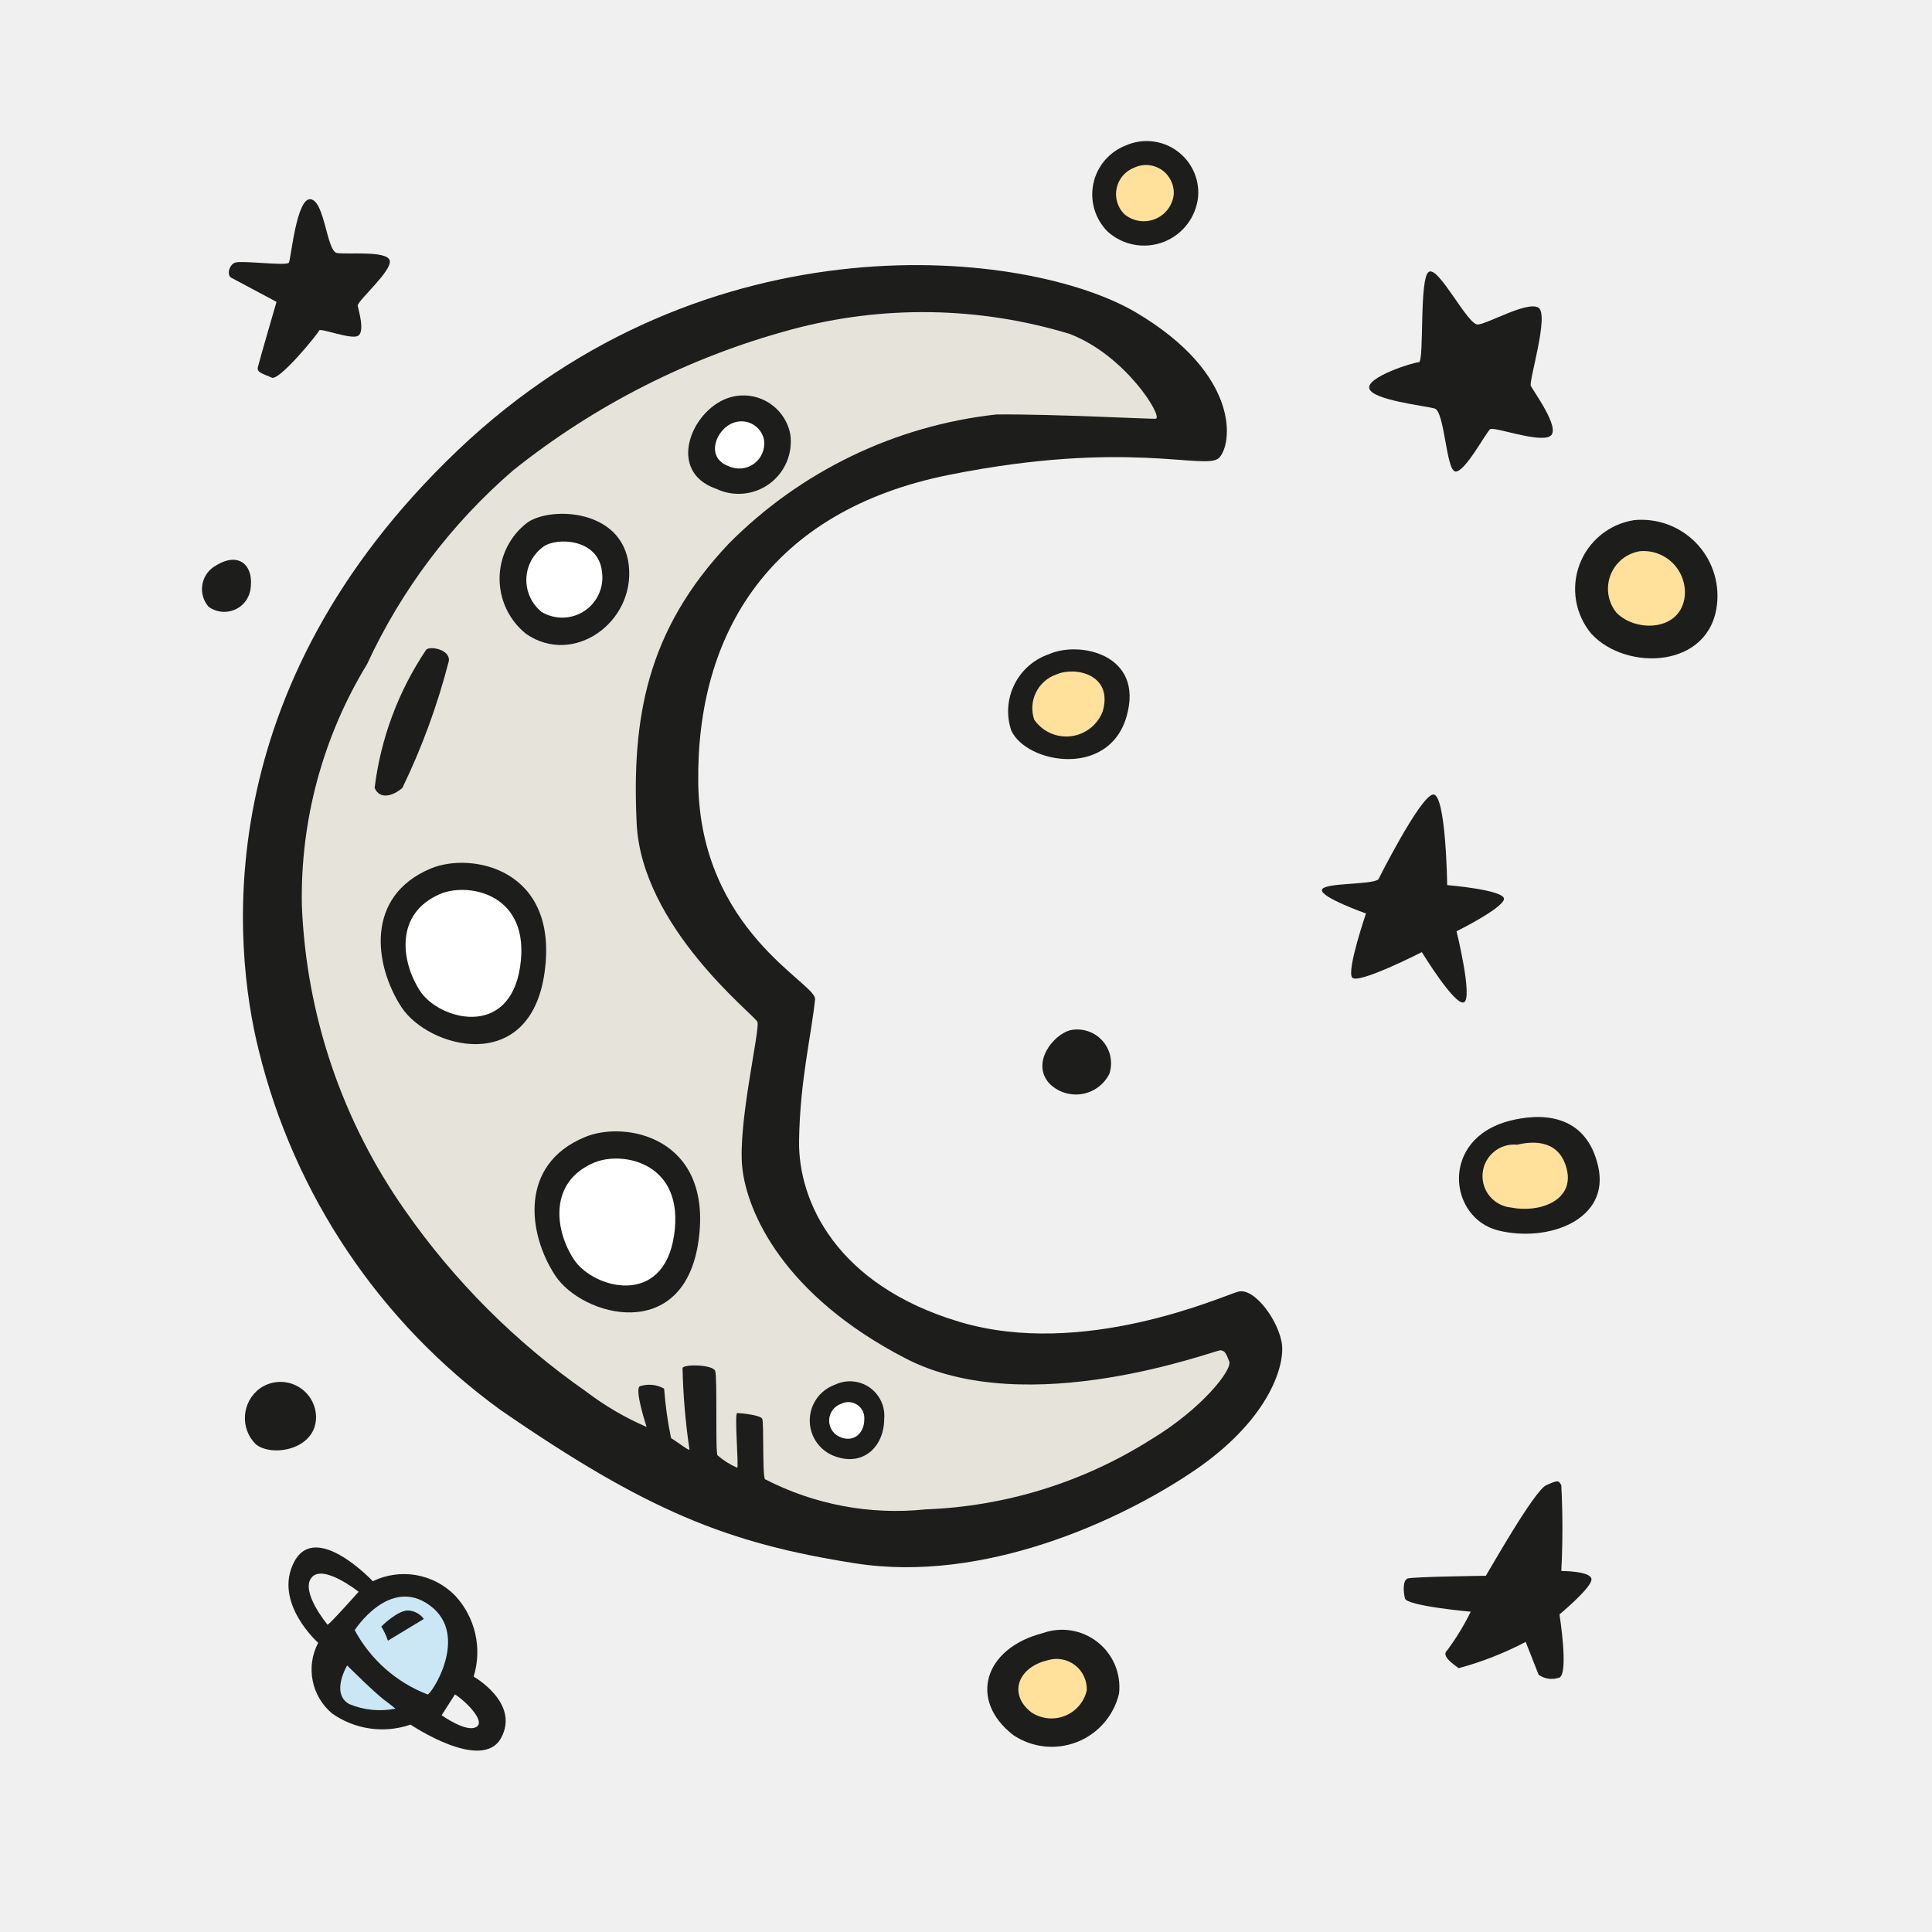
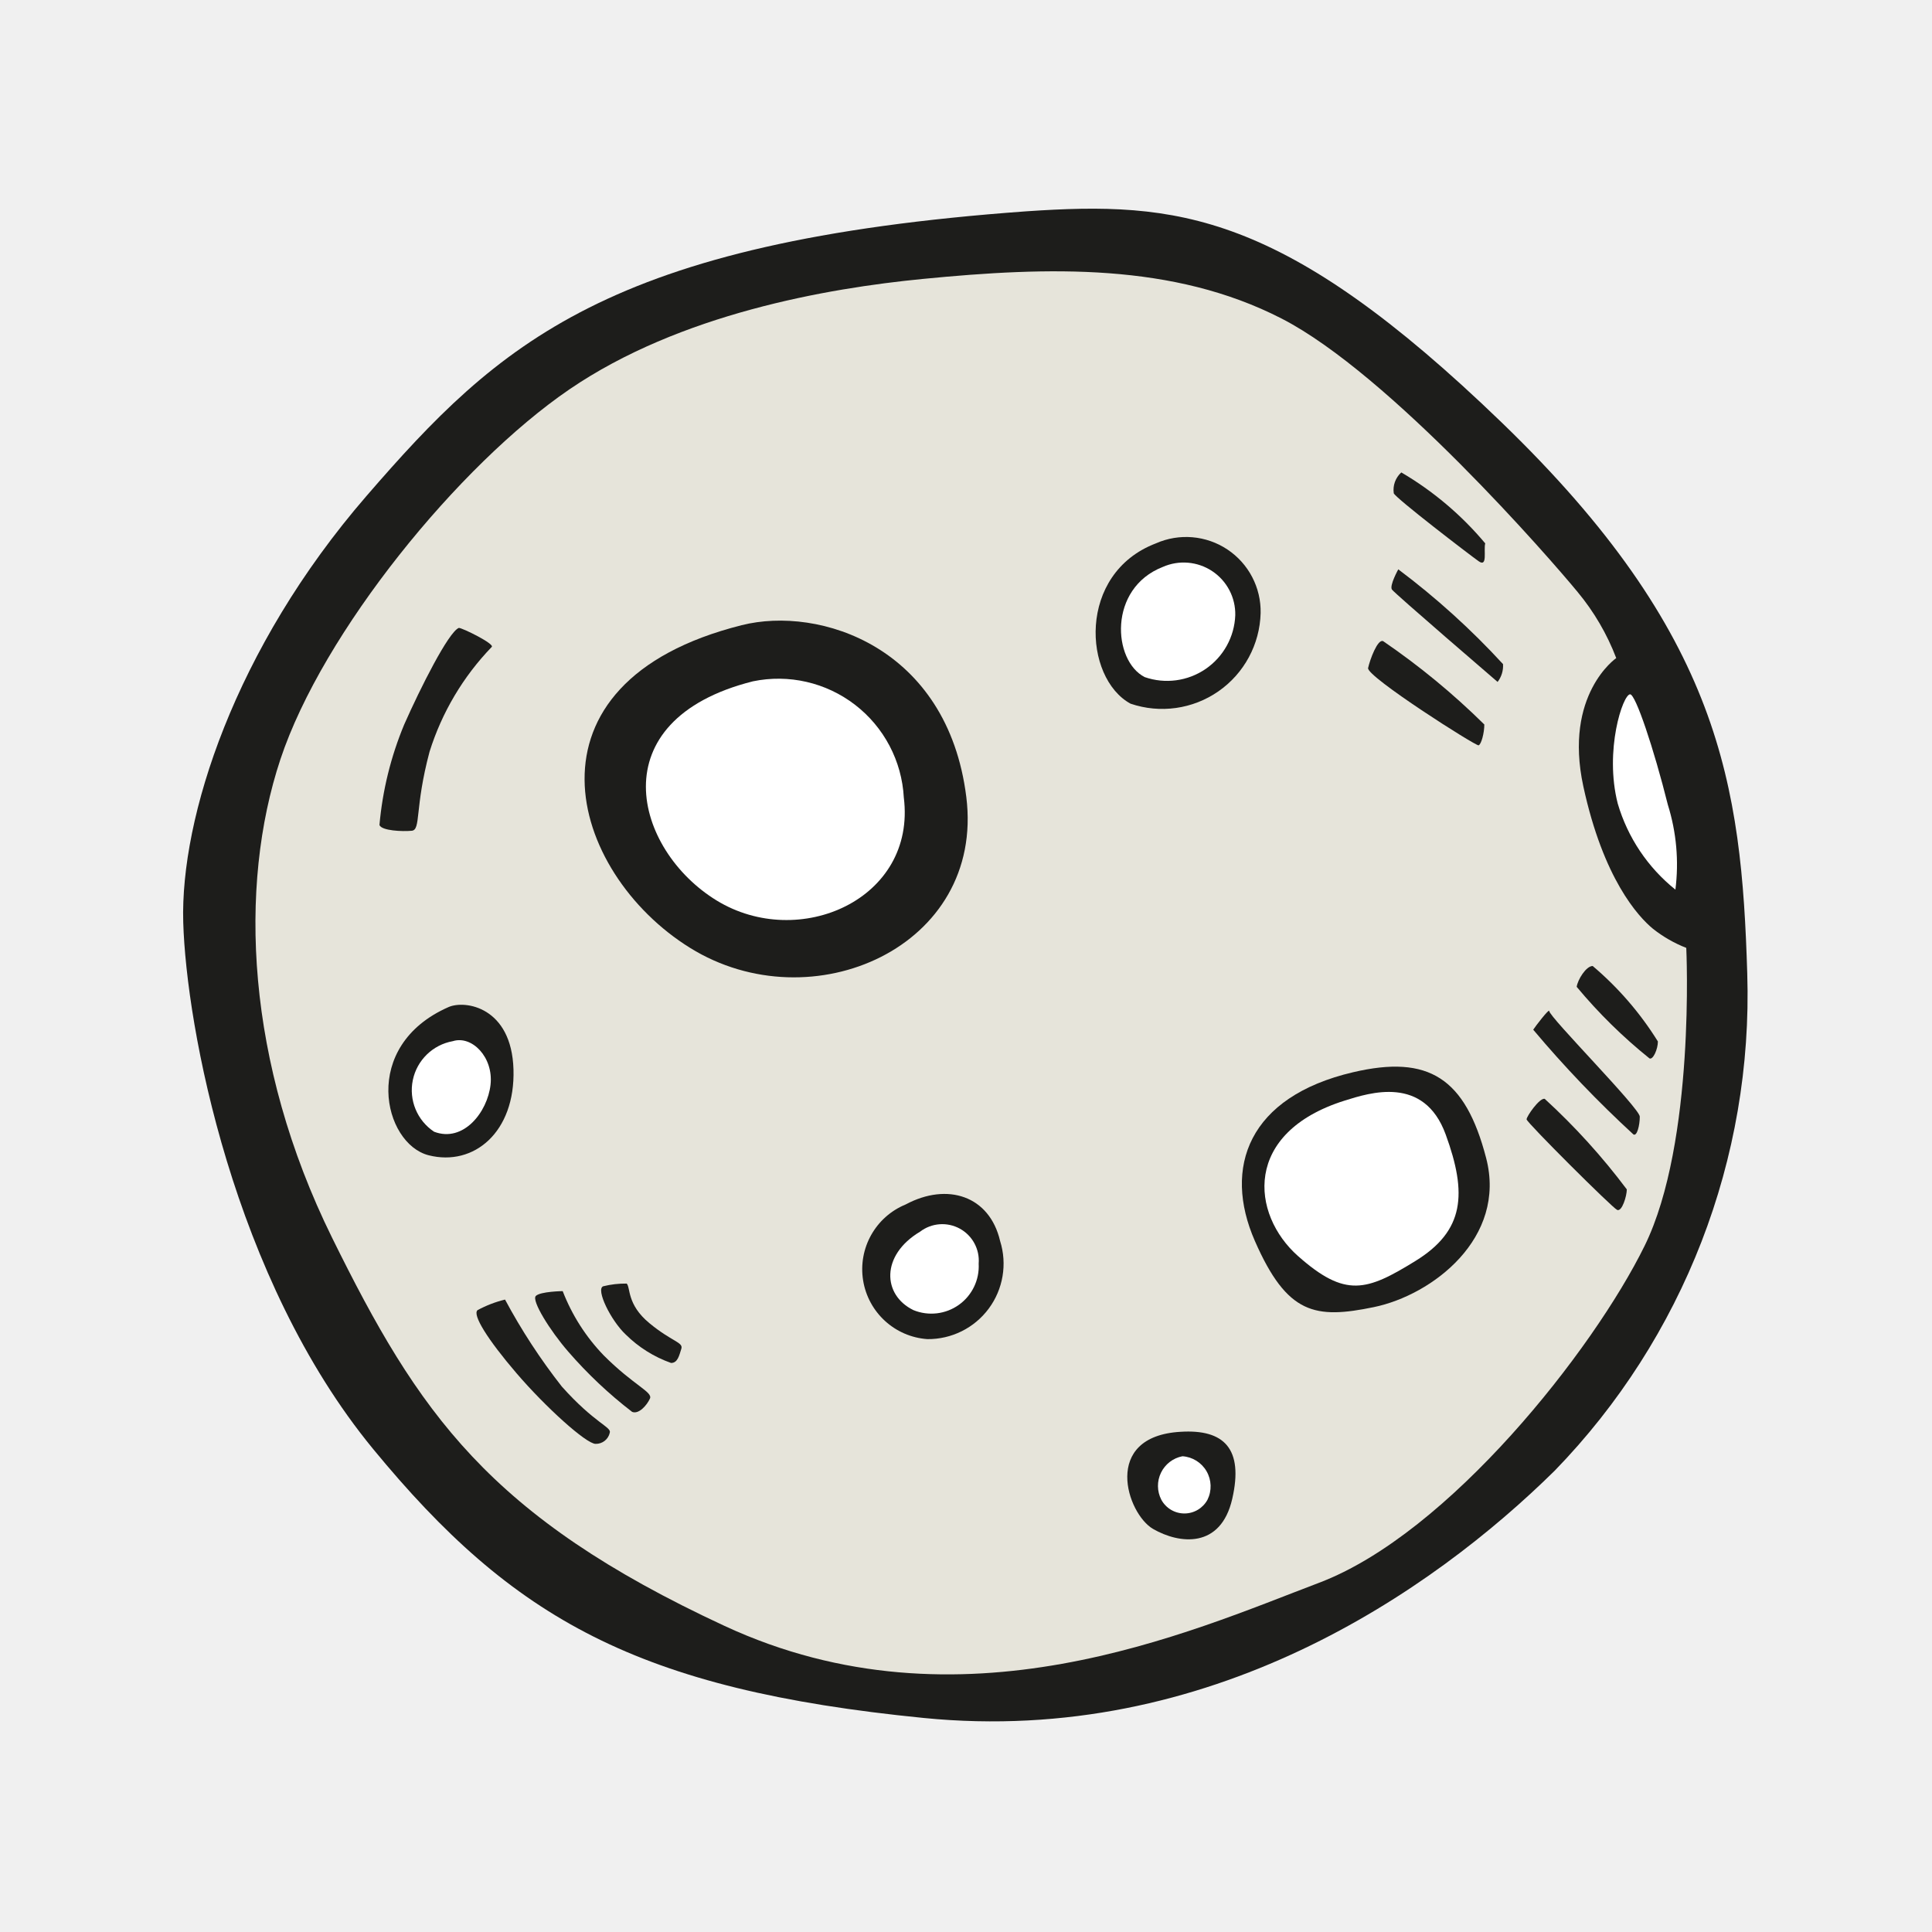
<svg xmlns="http://www.w3.org/2000/svg" width="800" height="800" viewBox="0 0 64 64">
+   <path d="m34 7c5-.34 8.5.0 15.75 7s7.94 12 8.13 18.25A22.62 22.62.0 0151.5 48.72c-4.06 4-11.43 9.13-20.9 8.19S17 53.64 12.36 48 6.17 34 6.07 30.55s1.69-9.06 6.07-14.12S20.14 8 34 7z" fill="#1d1d1b" />
+   <path d="m30.57 9.24c4.19-.41 8.29-.53 11.88 1.31s8.94 8 9.81 9.06a7.75 7.75.0 011.28 2.19s-1.75 1.2-1.09 4.25 1.81 4.31 2.31 4.72a4.31 4.31.0 001.1.63s.31 6.43-1.38 9.87S48 50.8 43.7 52.43 31.82 57.49 24 53.86 13.86 46.8 11 41 7.89 29.36 9.29 25.15s5.91-9.75 9.57-12.25 8.53-3.35 11.71-3.66z" fill="#e6e4da" />
+   <path d="m54 23c.18.0.78 1.78 1.25 3.66a6.62 6.62.0 01.25 2.81 5.71 5.71.0 01-1.91-2.85c-.45-1.76.17-3.62.41-3.62z" fill="#fff" />
  <g fill="#1d1d1b">
-     <path d="m15.69 55.54a2.75 2.75.0 00-.62-2.69 2.37 2.37.0 00-2.72-.47s-1.88-2-2.6-.65.79 2.69.79 2.69a1.9 1.9.0 00.46 2.34 2.88 2.88.0 002.6.37s2.37 1.6 3 .44-.91-2.03-.91-2.03zm-4.84-1.72s-.91-1.09-.53-1.56 1.56.47 1.56.47-.97 1.09-1.03 1.09zm4.94 3.38c-.32.22-1.16-.38-1.16-.38l.44-.69c.28.16 1.03.87.72 1.07z" />
-     <path d="m27 33.1c.05-.53-3.81-2.25-3.87-7.18s2.37-9 8.31-10.19 8.5-.13 8.94-.56.75-2.75-2.75-4.82S23.47 7 15.16 14.92 7.72 31.38 8.57 34.79a20.86 20.86.0 008 11.91c4.84 3.34 7.53 4.43 11.78 5.09s8.75-1.41 11.19-3.06 3-3.41 2.93-4.16-.9-1.94-1.46-1.78-5.13 2.22-9.22 1-5.35-4-5.32-6 .41-3.5.53-4.69z" />
-     <path d="m7.79 8.7c.23-.08 1.71.12 1.78.0s.25-2.16.72-2.1.53 1.72.87 1.78 1.66-.09 1.75.25-1.09 1.35-1.06 1.5.25.88.0 1-1.25-.28-1.28-.18S9.25 12.63 9 12.51s-.5-.16-.46-.34.62-2.17.62-2.17l-1.5-.8c-.16-.1-.06-.44.13-.5z" />
-     <path d="m7.16 18.73c.76-.47 1.28.0 1.13.84a.88.88.0 01-1.38.53.89.89.0 01.25-1.37z" />
-     <path d="m37.29 4.82a1.71 1.71.0 012.4 1.69 1.8 1.8.0 01-3 1.16 1.74 1.74.0 01.6-2.85z" />
+     <path d="m46.42 15.65A10.62 10.62.0 0149.2 18c-.06.22.09.81-.22.59s-2.75-2.09-2.81-2.25a.78.78.0 01.25-.69z" />
+     <path d="m46.32 18.86A25.44 25.44.0 0149.79 22a.88.88.0 01-.18.59s-3.41-2.93-3.5-3.06.21-.67.21-.67z" />
+     <path d="m45.82 21.24A24.12 24.12.0 0149.17 24c0 .28-.1.66-.19.69s-3.72-2.28-3.66-2.56.32-.98.5-.89z" />
+     <path d="m38.29 18a2.47 2.47.0 013.47 2.31 3.26 3.26.0 01-4.31 3c-1.56-.85-1.78-4.31.84-5.31z" />
  </g>
-   <path d="m37.58 5.55a.92.92.0 011.3.91 1 1 0 01-1.64.63.94.94.0 01.34-1.54z" fill="#ffe19b" />
-   <path d="m47 12c.19.0.0-2.84.34-3s1.28 1.78 1.62 1.75 1.63-.78 2-.56-.32 2.43-.25 2.59 1 1.41.65 1.66-1.87-.32-2-.22-.84 1.44-1.15 1.4-.35-2-.69-2.09-2.06-.28-2.16-.66S46.82 12 47 12z" fill="#1d1d1b" />
-   <path d="m54.13 17.23A2.52 2.52.0 0156.88 20c-.22 2.15-3 2.25-4.16 1a2.31 2.31.0 011.41-3.77z" fill="#1d1d1b" />
-   <path d="m54.32 18.26a1.37 1.37.0 011.49 1.48c-.12 1.17-1.61 1.22-2.26.56a1.26 1.26.0 01.77-2.04z" fill="#ffe19b" />
-   <path d="m34.75 21.67c1-.45 3.16.0 2.57 2.06s-3.32 1.56-3.82.47a2 2 0 011.25-2.53z" fill="#1d1d1b" />
-   <path d="m35 22.34c.62-.27 1.88.0 1.53 1.22a1.29 1.29.0 01-2.27.28 1.18 1.18.0 01.74-1.5z" fill="#ffe19b" />
-   <path d="m45.66 29.13s1.38-2.75 1.81-2.81.47 3 .47 3 1.94.16 1.88.47-1.57 1.06-1.57 1.06.54 2.19.25 2.35-1.4-1.66-1.4-1.66-2.13 1.09-2.31.84.46-2.12.46-2.12-1.5-.53-1.46-.78 1.65-.16 1.87-.35z" fill="#1d1d1b" />
-   <path d="m35.44 34.13a1.12 1.12.0 011.31 1.44 1.24 1.24.0 01-2 .31c-.59-.68.13-1.59.69-1.75z" fill="#1d1d1b" />
-   <path d="m50 37.13c1-.26 2.53-.28 2.94 1.5s-1.66 2.54-3.31 2.13-1.94-3.03.37-3.63z" fill="#1d1d1b" />
-   <path d="m50.26 37.92c.57-.14 1.43-.15 1.65.85S51 40.19 50.05 40a1 1 0 01.21-2.08z" fill="#ffe19b" />
-   <path d="m8.6 46a1.18 1.18.0 011.87.94c0 1.09-1.47 1.34-2 .9A1.22 1.22.0 018.6 46z" fill="#1d1d1b" />
-   <path d="m34.54 54.1a1.9 1.9.0 012.53 2 2.29 2.29.0 01-3.5 1.38c-1.5-1.16-.97-2.88.97-3.38z" fill="#1d1d1b" />
-   <path d="m34.7 55a1 1 0 011.3 1 1.2 1.2.0 01-1.84.72c-.75-.58-.47-1.48.54-1.72z" fill="#ffe19b" />
-   <path d="m49.22 52.2c.07-.1 1.6-2.82 2-3s.41-.16.5.0a27.3 27.3.0 010 2.84s1 0 1 .28-1.06 1.16-1.06 1.16.31 1.94.0 2.09a.75.75.0 01-.69-.09l-.43-1.09a10.81 10.81.0 01-2.22.87c-.16-.12-.6-.41-.38-.59a8.27 8.27.0 00.78-1.28s-2.12-.19-2.18-.44-.07-.6.09-.66 2.59-.09 2.59-.09z" fill="#1d1d1b" />
-   <path d="m11.75 54s1.16-1.81 2.5-.81.0 3-.09 2.94A4.64 4.64.0 0111.75 54z" fill="#cbe7f5" />
-   <path d="m11.5 55.17s1 1 1.32 1.21l.28.22a2.61 2.61.0 01-1.53-.15c-.63-.35-.07-1.28-.07-1.28z" fill="#cbe7f5" />
-   <path d="m12.63 53.88s.56-.56.91-.53a.69.69.0 01.5.28l-.63.38-.56.34a2.22 2.22.0 00-.22-.47z" fill="#1d1d1b" />
-   <path d="m38.29 13.87c.24-.06-1-2.1-2.86-2.81a16.74 16.74.0 00-9.23-.14A25.3 25.3.0 0017 15.58 19 19 0 0012.16 22 14.81 14.81.0 0010 30a18.87 18.87.0 003.42 10.1 24.2 24.2.0 006 6 9.61 9.61.0 002 1.17S21 46 21.2 45.92a1 1 0 01.8.08 12.69 12.69.0 00.23 1.64c.13.07.61.44.61.38a21.52 21.52.0 01-.23-2.71c.1-.13 1-.1 1.08.1s0 2.71.08 2.8a2.49 2.49.0 00.65.41c.06.0-.1-1.81.0-1.81s.77.06.83.19.0 1.85.09 2a9.45 9.45.0 005.32 1 15 15 0 007.46-2.31c1.67-1 2.71-2.31 2.6-2.59s-.14-.35-.29-.37S34.06 47.1 30 45s-5.25-4.85-5.41-6.31.6-4.61.5-4.84-3.84-3.14-4-6.58.31-6.37 3.06-9.27A14.77 14.77.0 0133 13.73c1.85-.02 5.2.16 5.29.14z" fill="#e6e4da" />
-   <path d="m24.1 13.19a1.58 1.58.0 012.08 1.2 1.73 1.73.0 01-2.46 1.8c-1.64-.57-.83-2.57.38-3z" fill="#1d1d1b" />
-   <path d="m24.31 14a.76.76.0 011 .58.83.83.0 01-1.18.86c-.79-.29-.4-1.25.18-1.44z" fill="#fff" />
-   <path d="m17.47 17.31c.77-.54 3.15-.46 3.36 1.42S19 22.08 17.43 21a2.34 2.34.0 01.04-3.69z" fill="#1d1d1b" />
-   <path d="m18 18.11c.44-.32 1.82-.27 1.94.82a1.33 1.33.0 01-2 1.34 1.36 1.36.0 01.06-2.16z" fill="#fff" />
-   <path d="m14.12 21.52c.14-.13.79.0.75.37a22.52 22.52.0 01-1.54 4.21c-.31.27-.75.4-.92.0a10.5 10.5.0 011.71-4.58z" fill="#1d1d1b" />
-   <path d="m14.27 28.77c1.34-.56 4.25.0 3.77 3.44s-3.86 2.52-4.75 1.14-1.21-3.66.98-4.58z" fill="#1d1d1b" />
-   <path d="m14.59 29.61c.94-.39 3 0 2.64 2.41s-2.7 1.76-3.32.8-.85-2.56.68-3.21z" fill="#fff" />
-   <path d="m19.37 37.67c1.34-.57 4.25.0 3.77 3.43s-3.85 2.52-4.75 1.15-1.21-3.67.98-4.58z" fill="#1d1d1b" />
-   <path d="m19.69 38.51c.94-.39 3 0 2.64 2.41s-2.69 1.76-3.32.8-.85-2.57.68-3.21z" fill="#fff" />
-   <path d="m27.66 45.87A1.14 1.14.0 0129.29 47c0 .9-.67 1.58-1.61 1.25a1.26 1.26.0 01-.02-2.38z" fill="#1d1d1b" />
-   <path d="m27.87 46.5a.53.53.0 01.76.53c0 .42-.32.75-.76.59a.59.59.0 010-1.12z" fill="#fff" />
+   <path d="m38.52 18.78a1.71 1.71.0 012.4 1.6 2.26 2.26.0 01-3 2.05c-1.06-.54-1.22-2.94.6-3.65z" fill="#fff" />
+   <path d="m15.2 20.8c.12.0 1.19.53 1.09.63a8.78 8.78.0 00-2.06 3.47c-.5 1.87-.28 2.59-.59 2.62s-1 0-1.07-.19a11.23 11.23.0 01.82-3.33c.53-1.2 1.47-3.07 1.81-3.2z" fill="#1d1d1b" />
+   <path d="m24.57 20.71c2.58-.65 6.82.72 7.44 5.69s-5.12 7.5-9.15 5-5.86-8.79 1.71-10.69z" fill="#1d1d1b" />
+   <path d="m24.94 22.57a4.16 4.16.0 015 3.85c.42 3.37-3.47 5.08-6.2 3.41s-3.92-5.97 1.2-7.26z" fill="#fff" />
+   <path d="m14.86 33.36c.55-.24 2.09.0 2.15 2.07s-1.31 3.22-2.81 2.84-2.28-3.62.66-4.91z" fill="#1d1d1b" />
+   <path d="m15 34.49c.63-.2 1.35.53 1.25 1.44s-.9 1.93-1.87 1.56a1.65 1.65.0 01.62-3z" fill="#fff" />
+   <path d="m30 39.9c1.38-.74 2.78-.29 3.13 1.21a2.5 2.5.0 01-2.41 3.25A2.32 2.32.0 0130 39.9z" fill="#1d1d1b" />
+   <path d="m30.48 40.8a1.21 1.21.0 011.94 1.06 1.57 1.57.0 01-2.16 1.54c-1.03-.5-1.09-1.82.22-2.6z" fill="#fff" />
+   <path d="m20.76 42.52c.13.13.0.69.75 1.31s1.13.63 1.06.85-.12.47-.34.47a4.06 4.06.0 01-1.5-.94c-.5-.47-1-1.5-.75-1.6a3.06 3.06.0 01.78-.09z" fill="#1d1d1b" />
+   <path d="m18.64 42.77A6.38 6.38.0 0020 44.9c1 1 1.63 1.21 1.53 1.43s-.37.53-.59.44a14.45 14.45.0 01-2.12-2c-.6-.69-1.22-1.69-1.07-1.84s.89-.16.89-.16z" fill="#1d1d1b" />
+   <path d="m16.73 43.05a19.8 19.8.0 001.88 2.88c1.09 1.22 1.65 1.34 1.59 1.53a.47.47.0 01-.47.37c-.31.0-1.66-1.22-2.62-2.34s-1.47-1.94-1.29-2.09a3.79 3.79.0 01.91-.35z" fill="#1d1d1b" />
+   <path d="m39.11 47.43c1.44-.09 2.09.56 1.71 2.22s-1.75 1.5-2.62 1-1.72-3.07.91-3.22z" fill="#1d1d1b" />
+   <path d="m39.17 48.24a1 1 0 01.83 1.44.87.87.0 01-1.53.0 1 1 0 01.7-1.44z" fill="#fff" />
+   <path d="m44.82 35.52c2.51-.59 3.72.19 4.41 2.84s-1.78 4.54-3.72 4.94-2.87.25-3.94-2.19-.21-4.78 3.25-5.59z" fill="#1d1d1b" />
+   <path d="m44.54 36.46c.83-.26 2.63-.85 3.35 1.12s.62 3.19-1 4.19S44.57 43 43 41.61s-1.83-4.09 1.54-5.15z" fill="#fff" />
+   <path d="m52.76 32a10.61 10.61.0 012.16 2.5c0 .25-.16.62-.28.56a16.87 16.87.0 01-2.41-2.37c.03-.23.31-.69.53-.69z" fill="#1d1d1b" />
+   <path d="m51.32 33.49c0 .2 3 3.22 3 3.5s-.09.66-.21.59a37.28 37.28.0 01-3.32-3.47c.07-.11.53-.71.53-.62z" fill="#1d1d1b" />
+   <path d="m51.17 36.4a21.79 21.79.0 012.72 3c0 .22-.16.75-.32.68s-3-2.9-3-3 .43-.72.6-.68z" fill="#1d1d1b" />
</svg>
